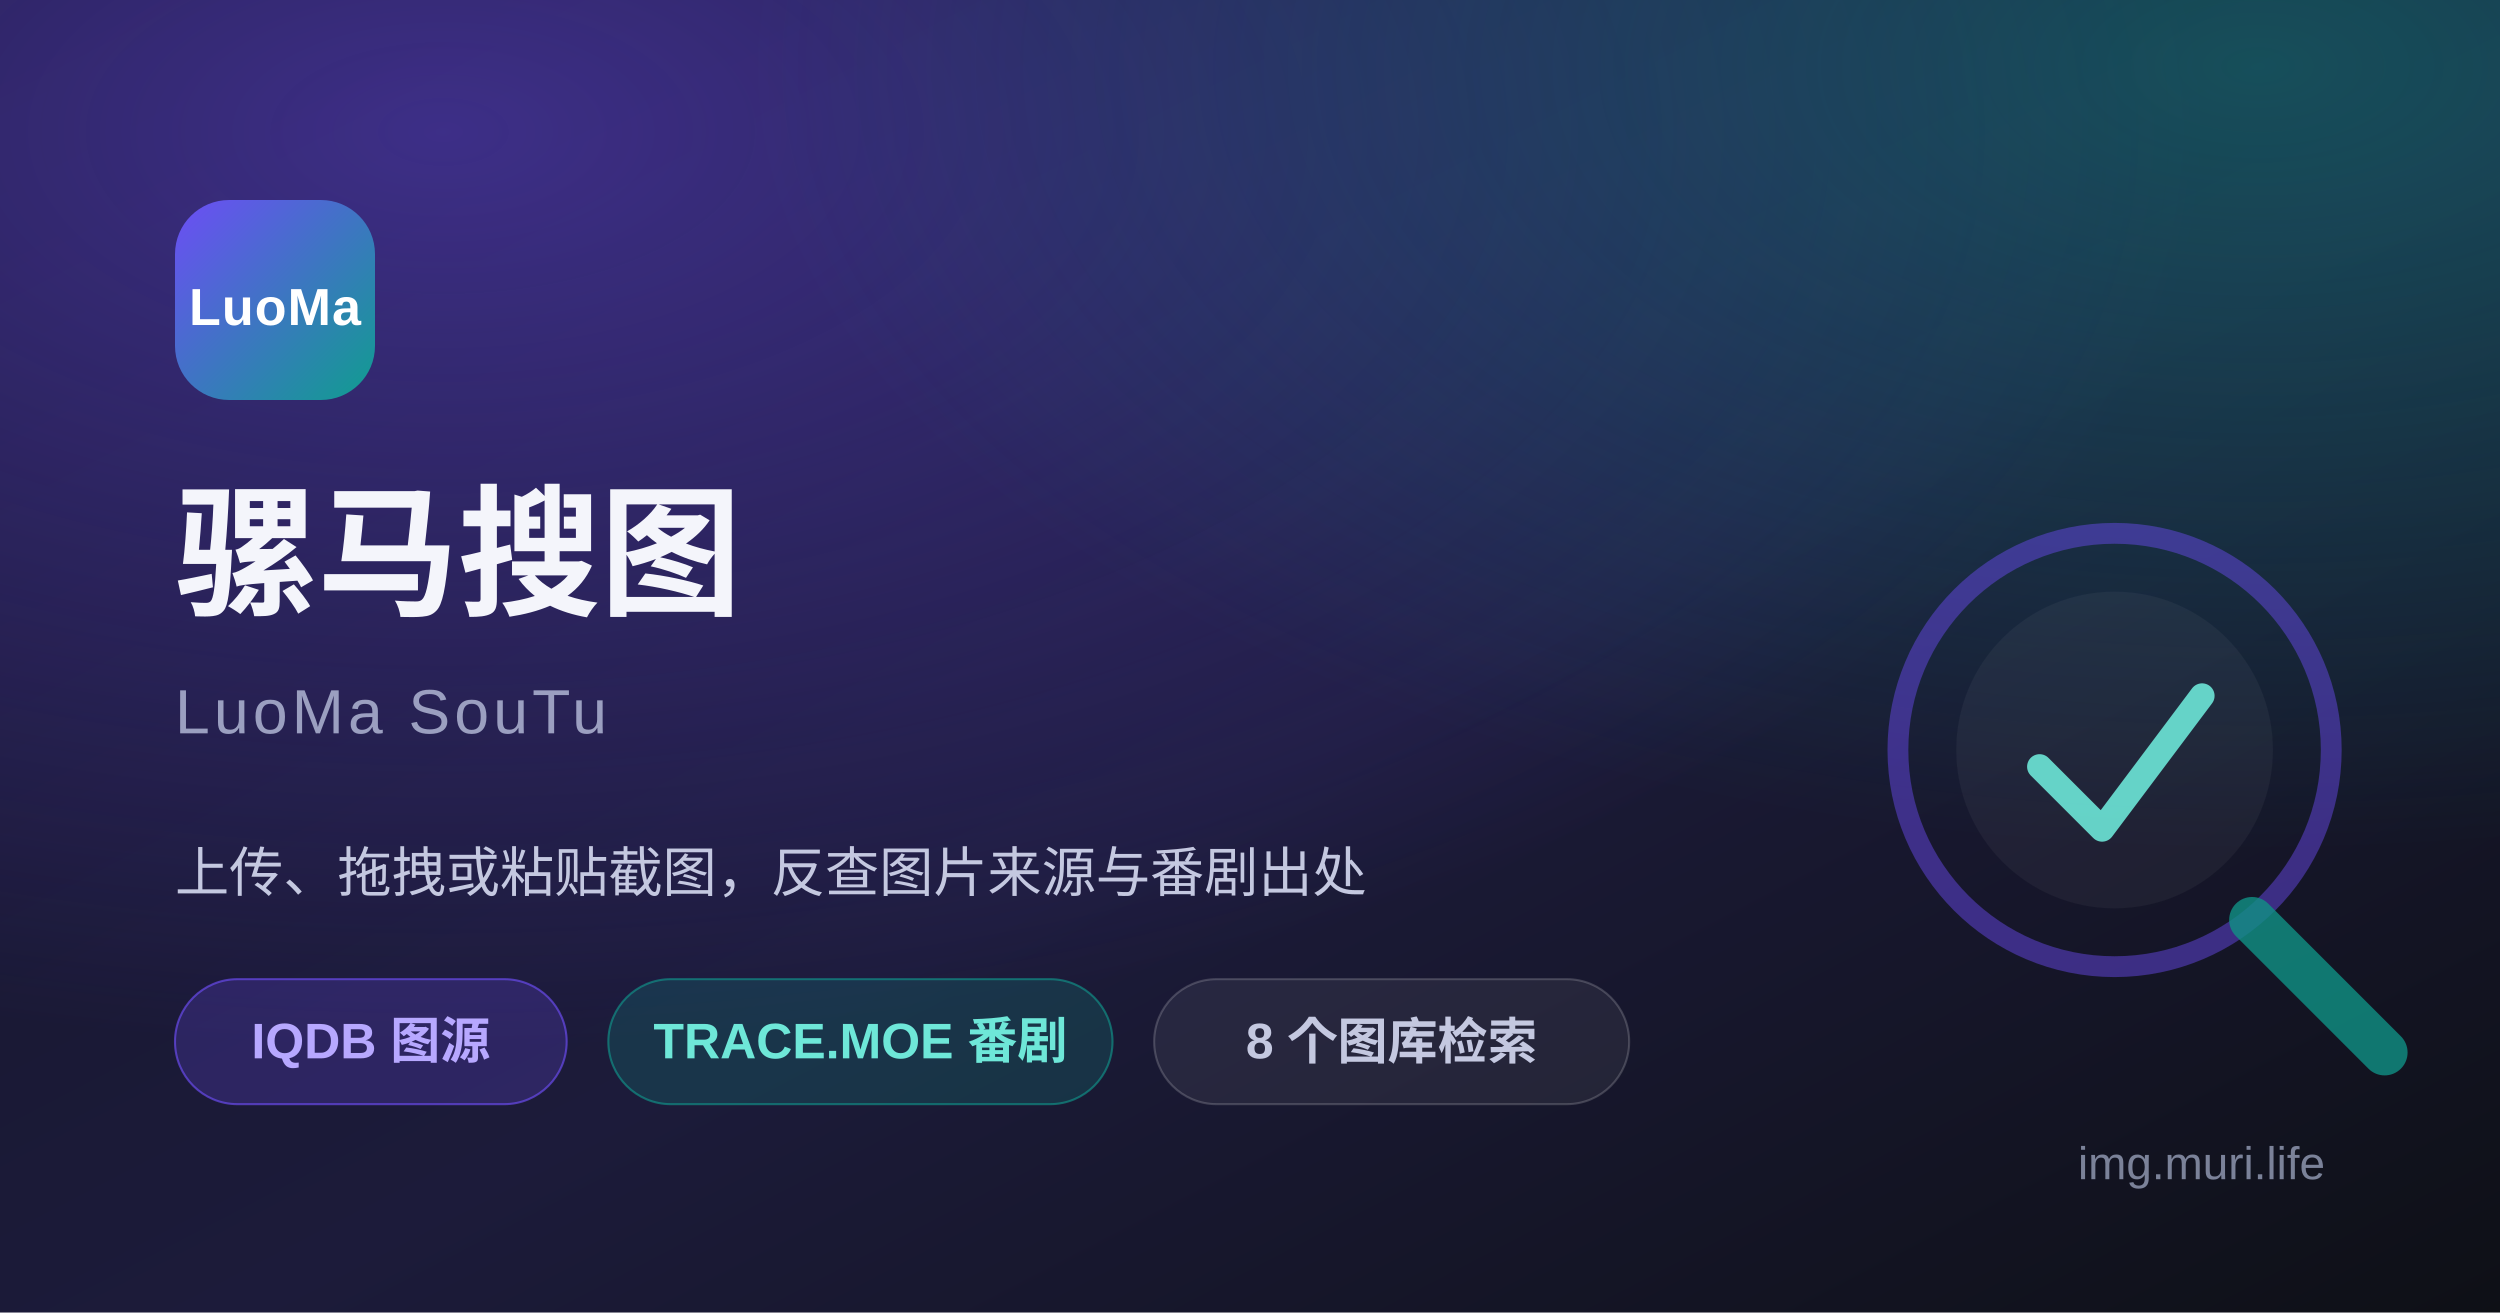
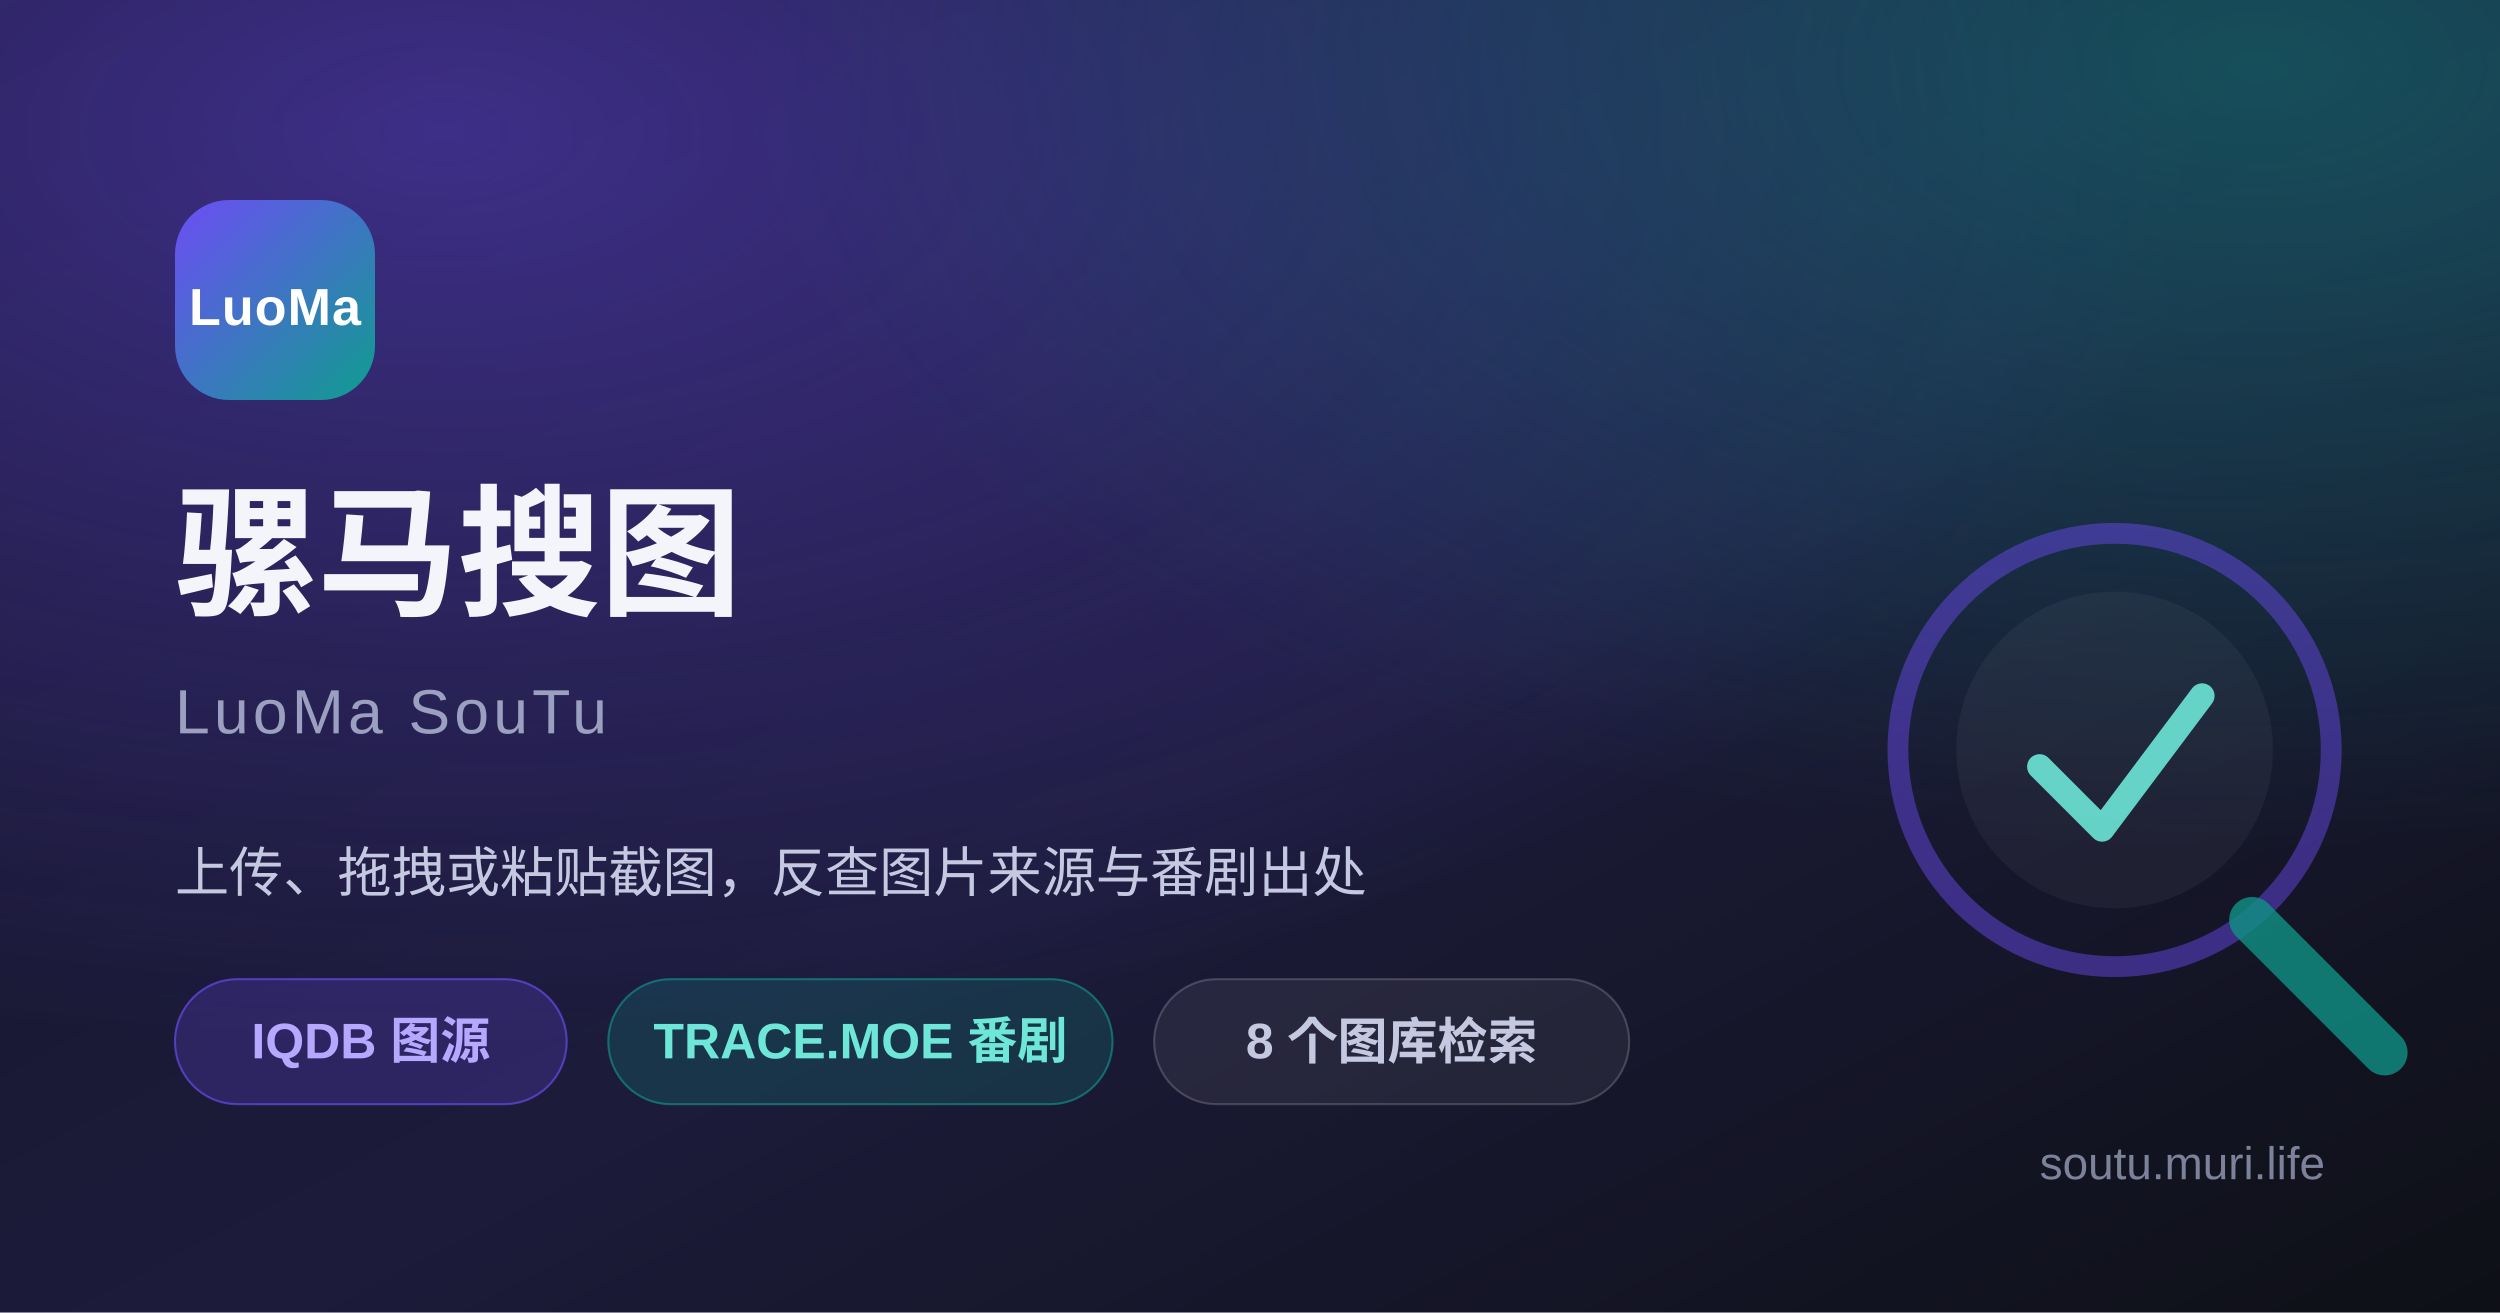
<svg xmlns="http://www.w3.org/2000/svg" width="1200" height="630" viewBox="0 0 1200 630" role="img" aria-label="骡马搜图">
  <defs>
    <linearGradient id="bg" x1="0" y1="0" x2="1" y2="1">
      <stop offset="0%" stop-color="#141428" />
      <stop offset="55%" stop-color="#1c1b3a" />
      <stop offset="100%" stop-color="#0e1016" />
    </linearGradient>
    <linearGradient id="brand" x1="0" y1="0" x2="1" y2="1">
      <stop offset="0%" stop-color="#6d4df6" />
      <stop offset="100%" stop-color="#0f9d8f" />
    </linearGradient>
    <radialGradient id="glow" cx="0.18" cy="0.1" r="0.7">
      <stop offset="0%" stop-color="#6d4df6" stop-opacity="0.45" />
      <stop offset="100%" stop-color="#6d4df6" stop-opacity="0" />
    </radialGradient>
    <radialGradient id="glow2" cx="0.9" cy="0.05" r="0.6">
      <stop offset="0%" stop-color="#0f9d8f" stop-opacity="0.4" />
      <stop offset="100%" stop-color="#0f9d8f" stop-opacity="0" />
    </radialGradient>
  </defs>
  <rect width="1200" height="630" fill="url(#bg)" />
  <rect width="1200" height="630" fill="url(#glow)" />
  <rect width="1200" height="630" fill="url(#glow2)" />
  <g transform="translate(84, 96)">
    <rect width="96" height="96" rx="26" fill="url(#brand)" />
    <text x="48" y="60" font-family="Segoe UI, Helvetica Neue, Arial, sans-serif" font-size="25" font-weight="700" fill="#ffffff" text-anchor="middle" letter-spacing="0.5">LuoMa</text>
  </g>
  <text x="84" y="290" font-family="Segoe UI, PingFang SC, Microsoft YaHei, sans-serif" font-size="68" font-weight="700" fill="#f4f5fb">骡马搜图</text>
  <text x="84" y="352" font-family="Segoe UI, Helvetica Neue, Arial, sans-serif" font-size="30" font-weight="500" fill="#9b9fc0" letter-spacing="2">LuoMa SouTu</text>
  <text x="84" y="428" font-family="Segoe UI, PingFang SC, Microsoft YaHei, sans-serif" font-size="26" fill="#c4c8e0">上传、拖拽或粘贴截图，反查图片来源与番剧出处</text>
  <g font-family="Segoe UI, Helvetica Neue, Arial, sans-serif" font-size="24" font-weight="600">
    <rect x="84" y="470" width="188" height="60" rx="30" fill="#6d4df6" fill-opacity="0.22" stroke="#6d4df6" stroke-opacity="0.65" />
    <text x="178" y="508" fill="#b7a8ff" text-anchor="middle">IQDB 图源</text>
    <rect x="292" y="470" width="242" height="60" rx="30" fill="#0f9d8f" fill-opacity="0.2" stroke="#0f9d8f" stroke-opacity="0.6" />
    <text x="413" y="508" fill="#6ee7d8" text-anchor="middle">TRACE.MOE 番剧</text>
    <rect x="554" y="470" width="228" height="60" rx="30" fill="#ffffff" fill-opacity="0.06" stroke="#ffffff" stroke-opacity="0.18" />
    <text x="668" y="508" fill="#c4c8e0" text-anchor="middle">8 个图库检索</text>
  </g>
  <g transform="translate(905, 250)" opacity="0.9">
    <circle cx="110" cy="110" r="104" fill="none" stroke="#6d4df6" stroke-opacity="0.5" stroke-width="10" />
    <circle cx="110" cy="110" r="76" fill="#ffffff" fill-opacity="0.05" />
    <rect x="176" y="176" width="112" height="22" rx="11" fill="#0f9d8f" fill-opacity="0.8" transform="rotate(45 176 176)" />
    <path d="M74 118 L104 148 L152 84" fill="none" stroke="#6ee7d8" stroke-width="12" stroke-linecap="round" stroke-linejoin="round" />
  </g>
-   <text x="1116" y="566" font-family="Segoe UI, Helvetica Neue, Arial, sans-serif" font-size="22" fill="#7b8299" text-anchor="end">img.muri.life</text>
+   <text x="1116" y="566" font-family="Segoe UI, Helvetica Neue, Arial, sans-serif" font-size="22" fill="#7b8299" text-anchor="end">soutu.muri.life</text>
</svg>
